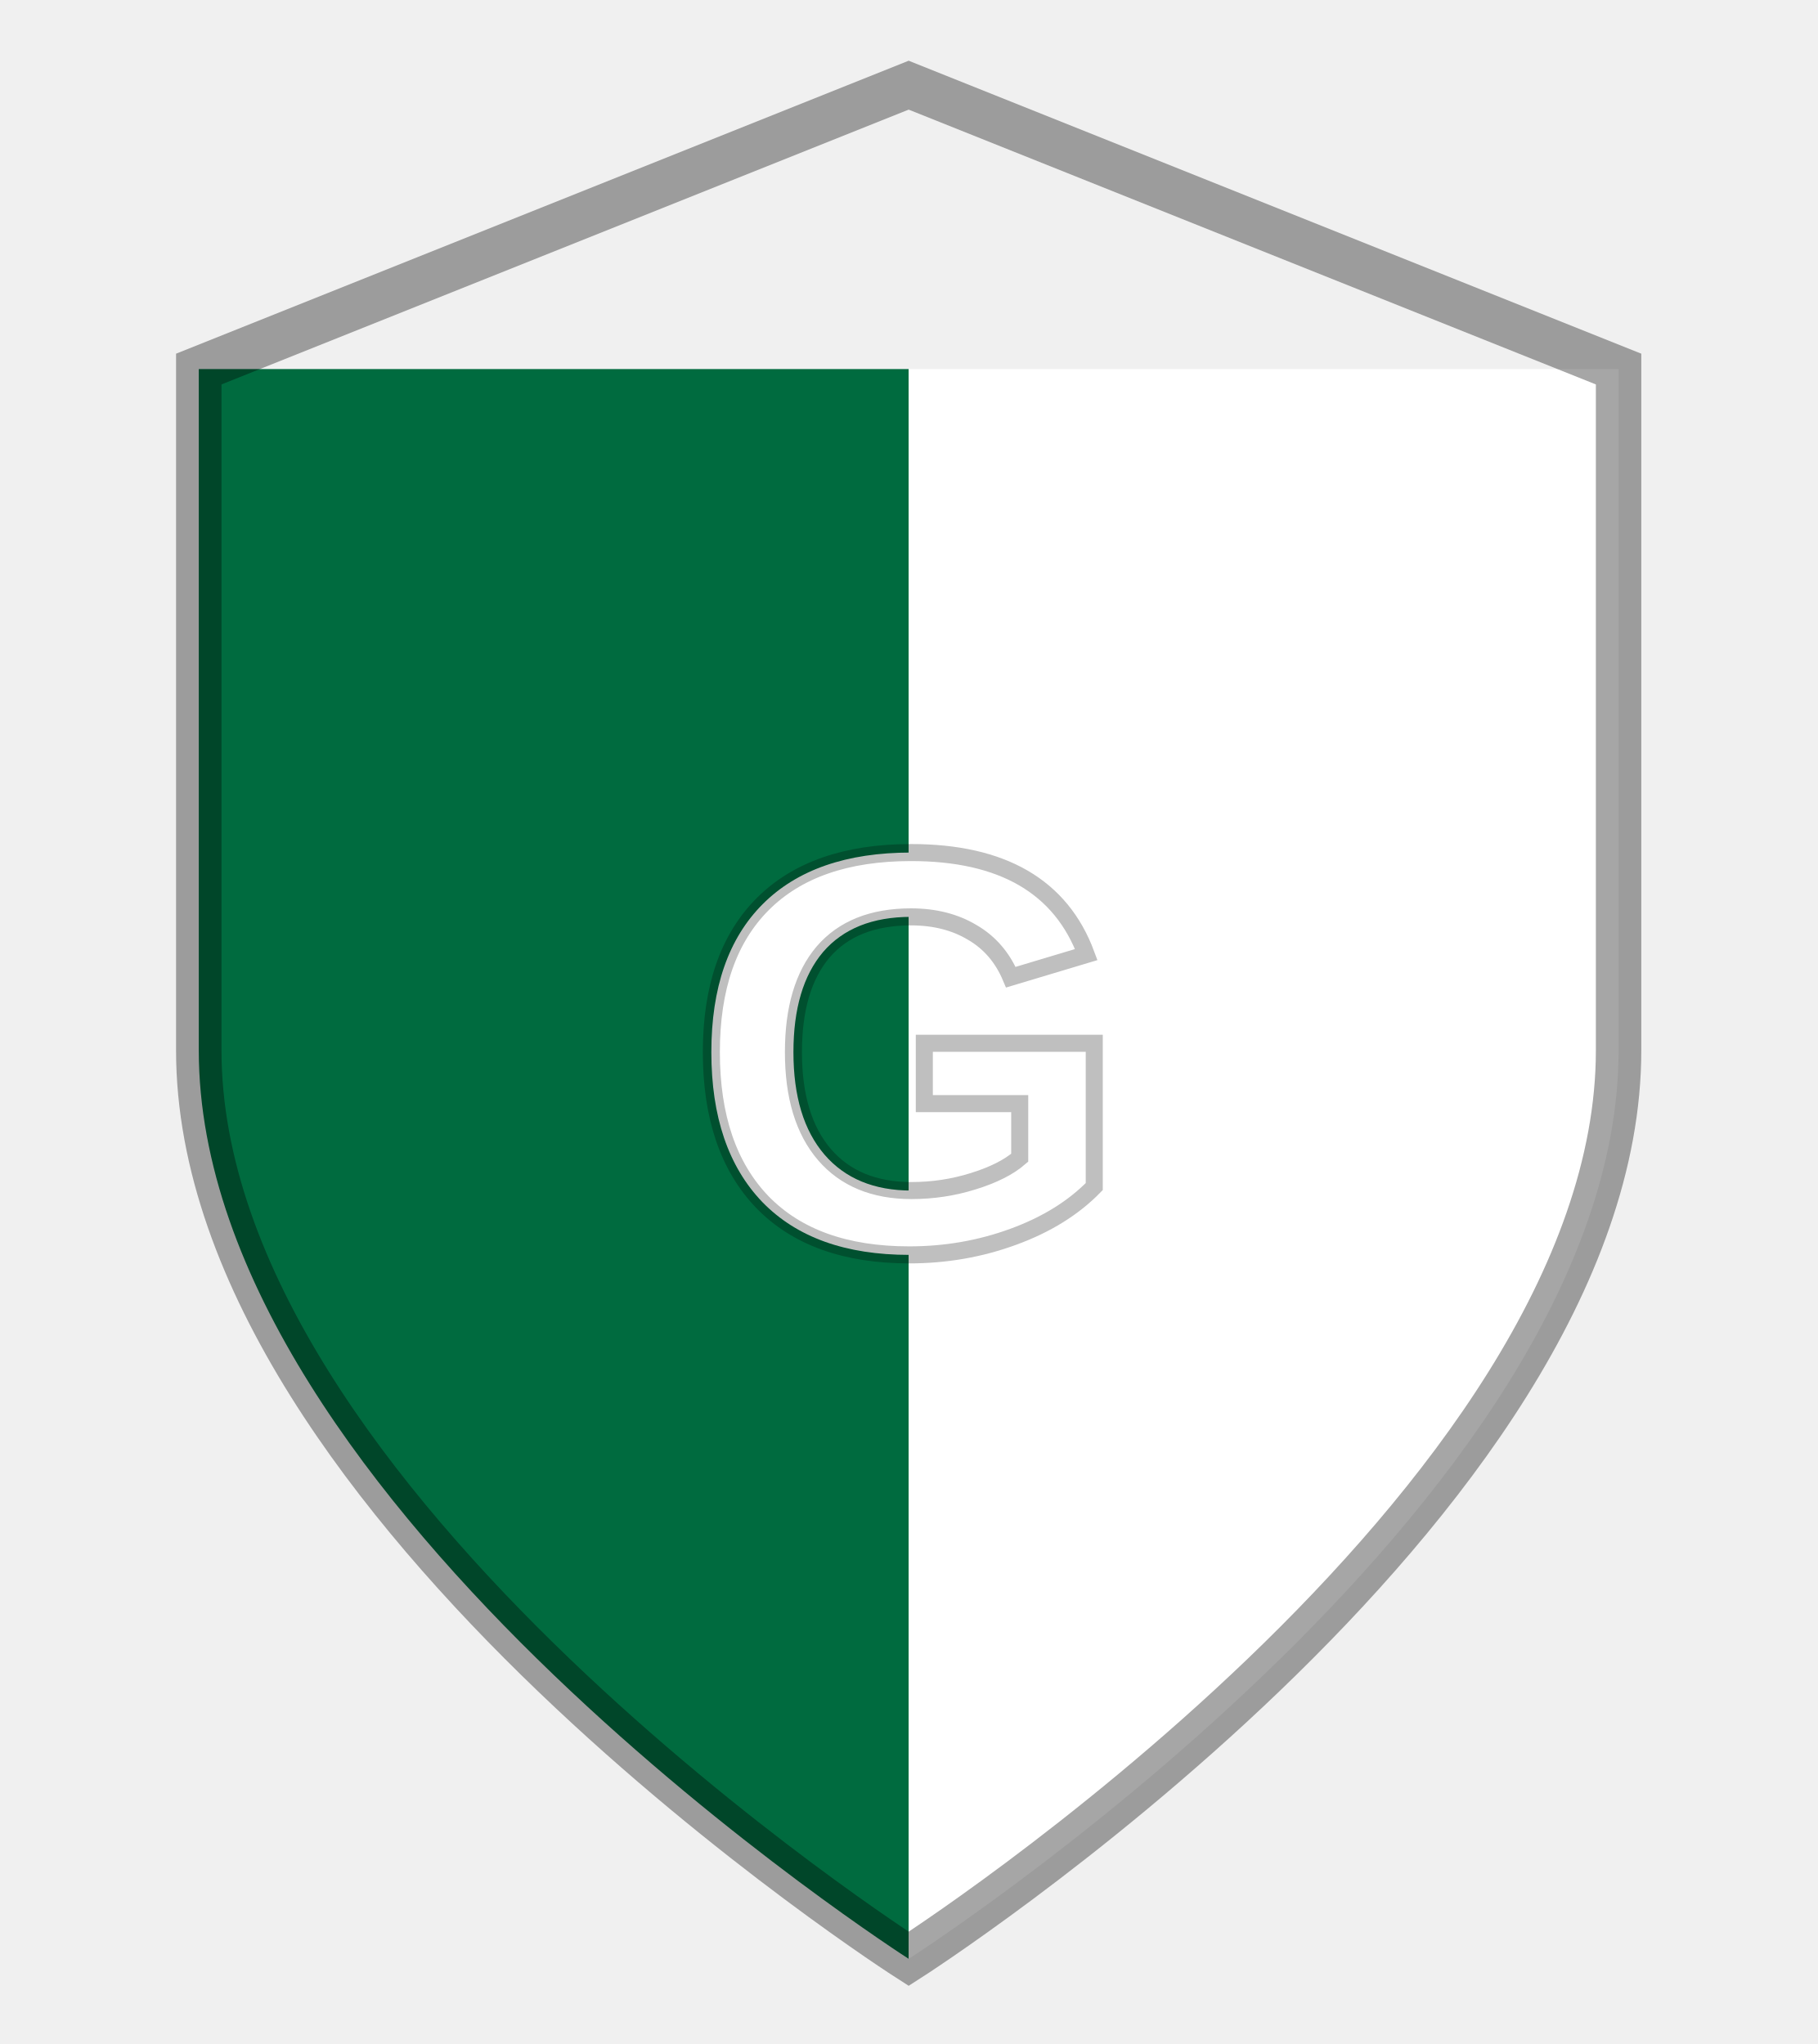
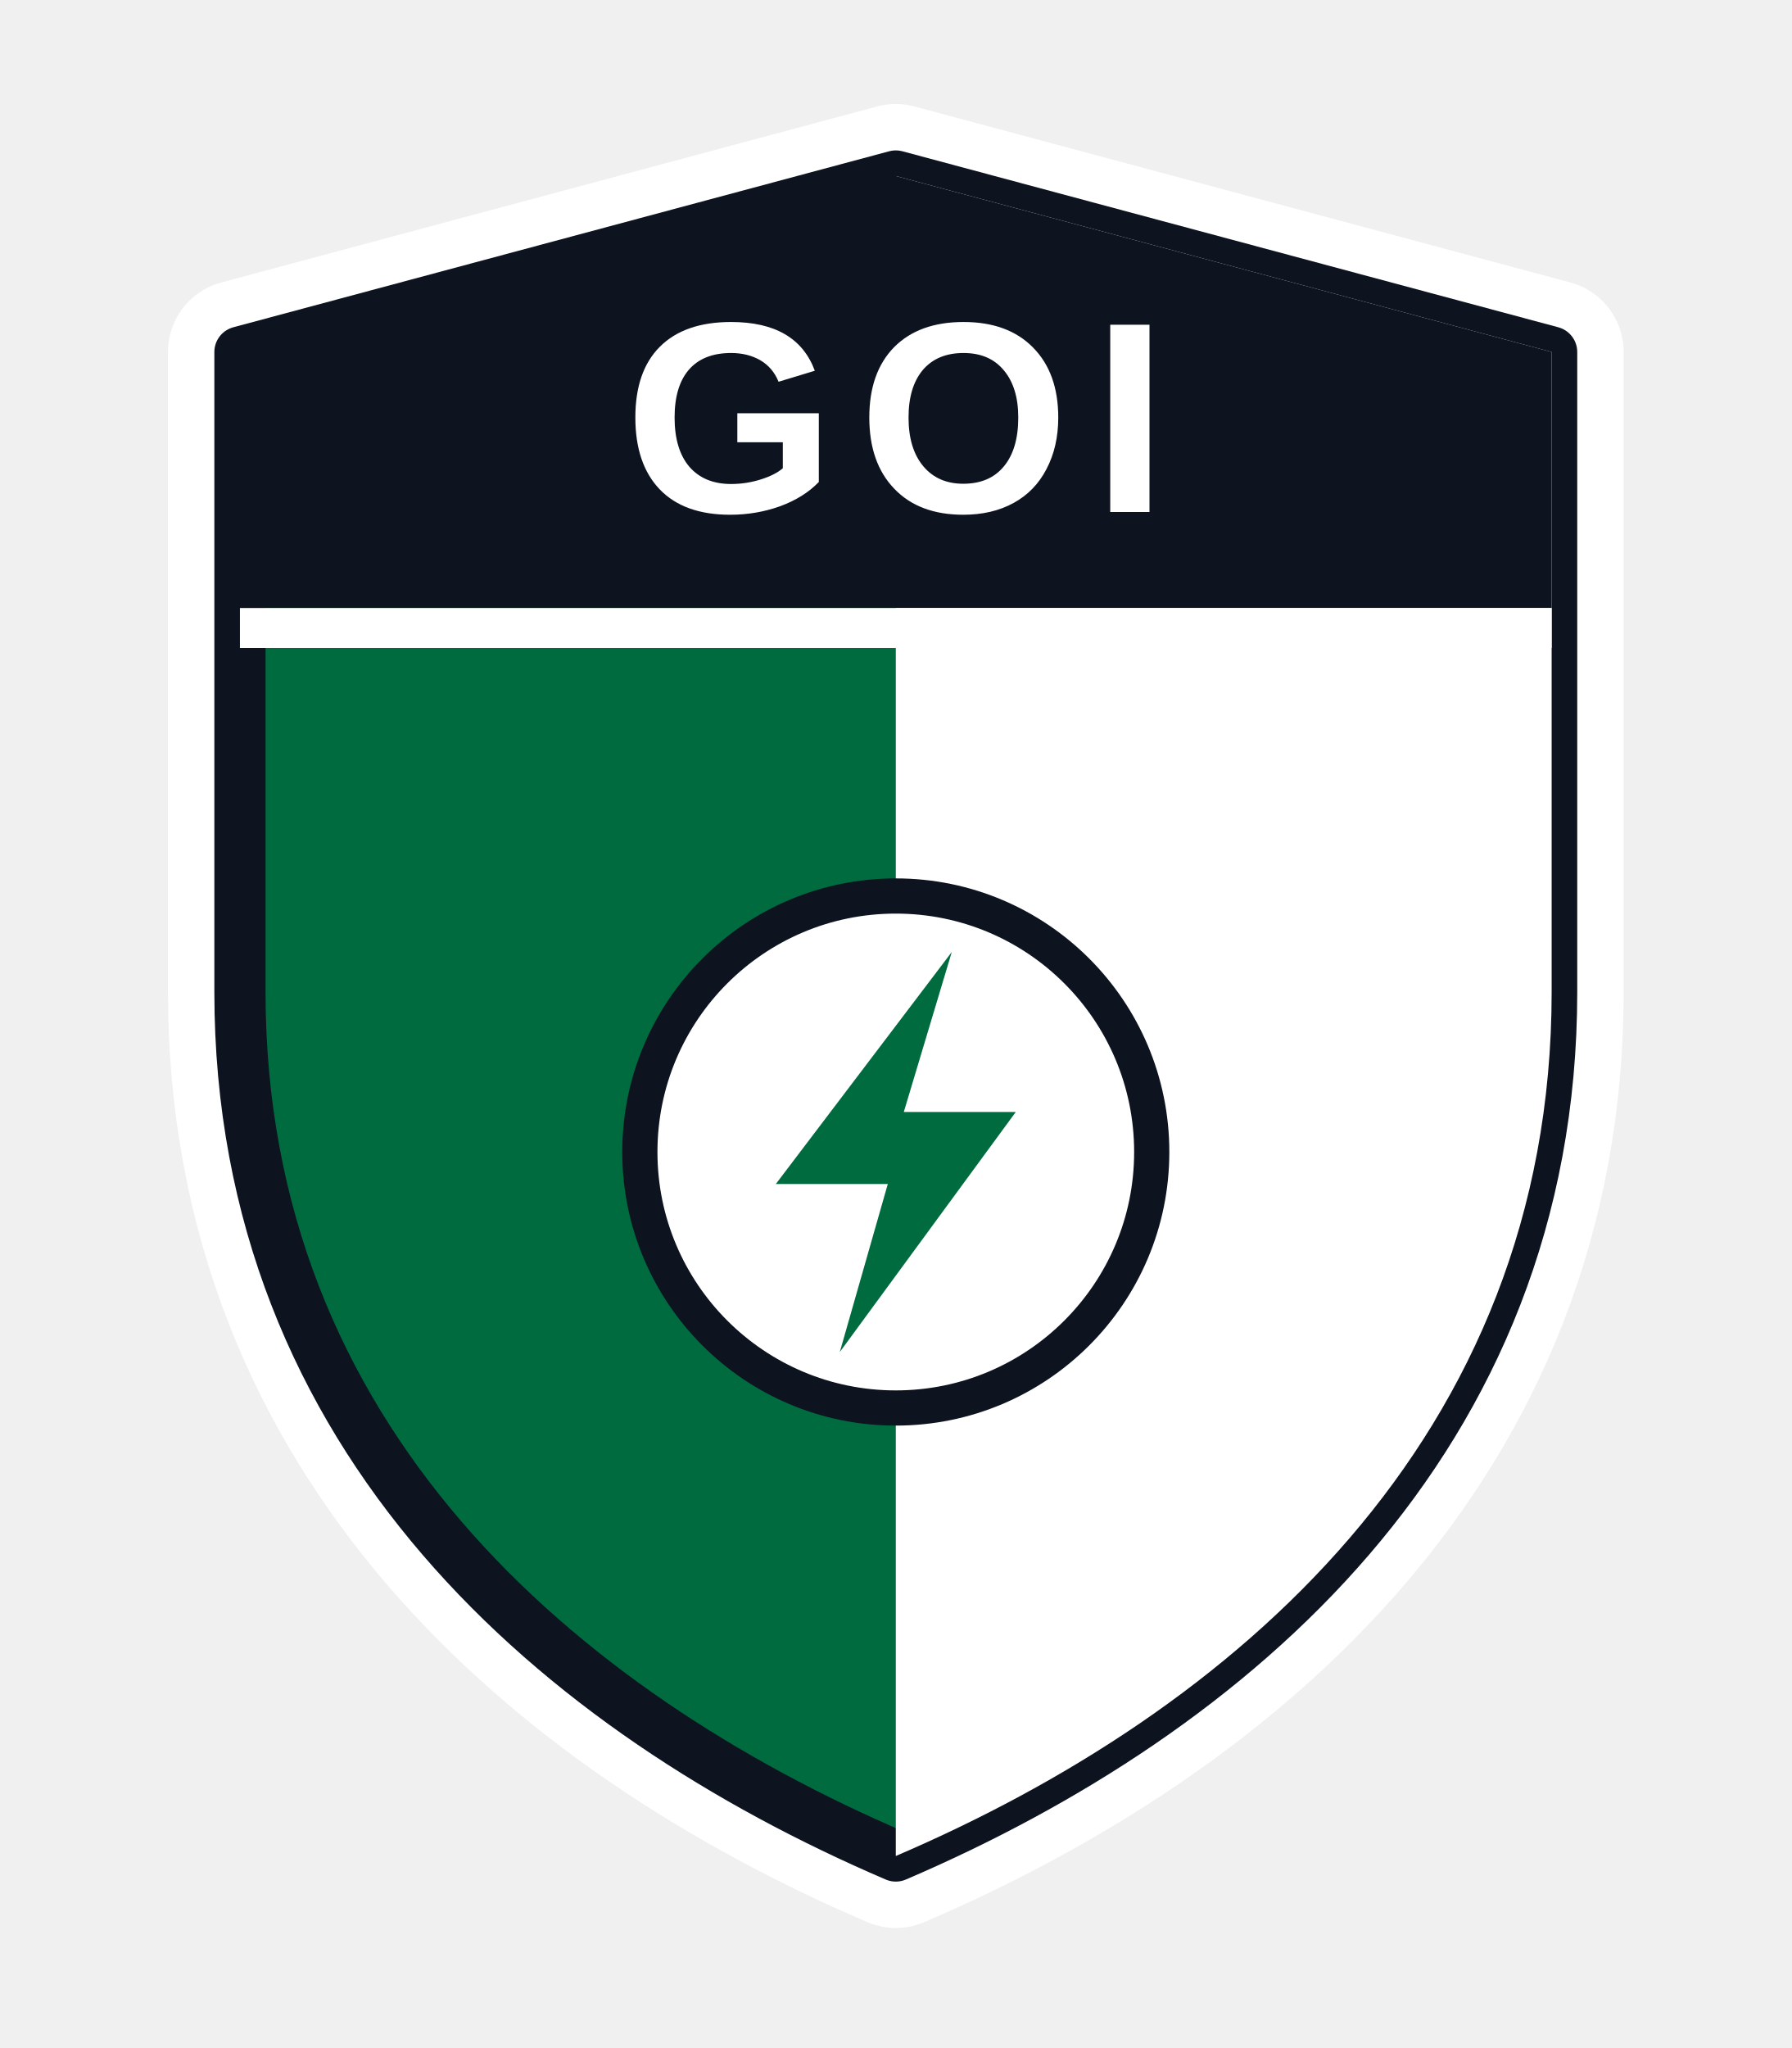
- <svg xmlns="http://www.w3.org/2000/svg" viewBox="0 0 64 72" role="img" aria-label="Goiás">
+ <svg xmlns="http://www.w3.org/2000/svg" viewBox="-6 -6 112 128" role="img" aria-label="Goiás" style="background:transparent">
  <defs>
-     <clipPath id="shield-clip">
-       <path d="M32 3 L57 13 L57 37 C57 53 32 69 32 69 C32 69 7 53 7 37 L7 13 Z" />
+     <clipPath id="crest-goias-17">
+       <path d="M50 5 L91 16 V56 C91 84 71 101 50 110 C29 101 9 84 9 56 V16 Z" />
    </clipPath>
  </defs>
-   <g clip-path="url(#shield-clip)">
-     <rect x="7" y="13" width="25" height="56" fill="#006B3F" />
-     <rect x="32" y="13" width="25" height="56" fill="#ffffff" />
+   <path d="M50 5 L91 16 V56 C91 84 71 101 50 110 C29 101 9 84 9 56 V16 Z" fill="#ffffff" stroke="#ffffff" stroke-width="9" stroke-linejoin="round" />
+   <path d="M50 5 L91 16 V56 C91 84 71 101 50 110 C29 101 9 84 9 56 V16 Z" fill="#006B3F" stroke="#0d1420" stroke-width="3.2" stroke-linejoin="round" />
+   <g clip-path="url(#crest-goias-17)">
+     <rect x="50" y="0" width="50" height="116" fill="#ffffff" />
+     <rect x="0" y="0" width="100" height="32" fill="#0d1420" />
+     <rect x="0" y="32" width="100" height="2.5" fill="#ffffff" />
  </g>
-   <path d="M32 3 L57 13 L57 37 C57 53 32 69 32 69 C32 69 7 53 7 37 L7 13 Z" fill="none" stroke="rgba(0,0,0,.35)" stroke-width="1.6" />
-   <text x="32" y="44" text-anchor="middle" font-family="Barlow Condensed,Arial,sans-serif" font-weight="800" font-size="20" fill="#ffffff" stroke="rgba(0,0,0,.25)" stroke-width=".6">G</text>
+   <text x="50" y="26" text-anchor="middle" font-family="Barlow Condensed, Arial Narrow, Arial, sans-serif" font-weight="800" font-size="17" letter-spacing="1.4" fill="#ffffff">GOI</text>
+   <circle cx="50" cy="66" r="16" fill="#ffffff" stroke="#0d1420" stroke-width="2.2" />
+   <polygon fill="#006B3F" points="53.5,53.5 42.5,68 49.5,68 46.5,78.5 57.5,63.5 50.5,63.5" />
</svg>
